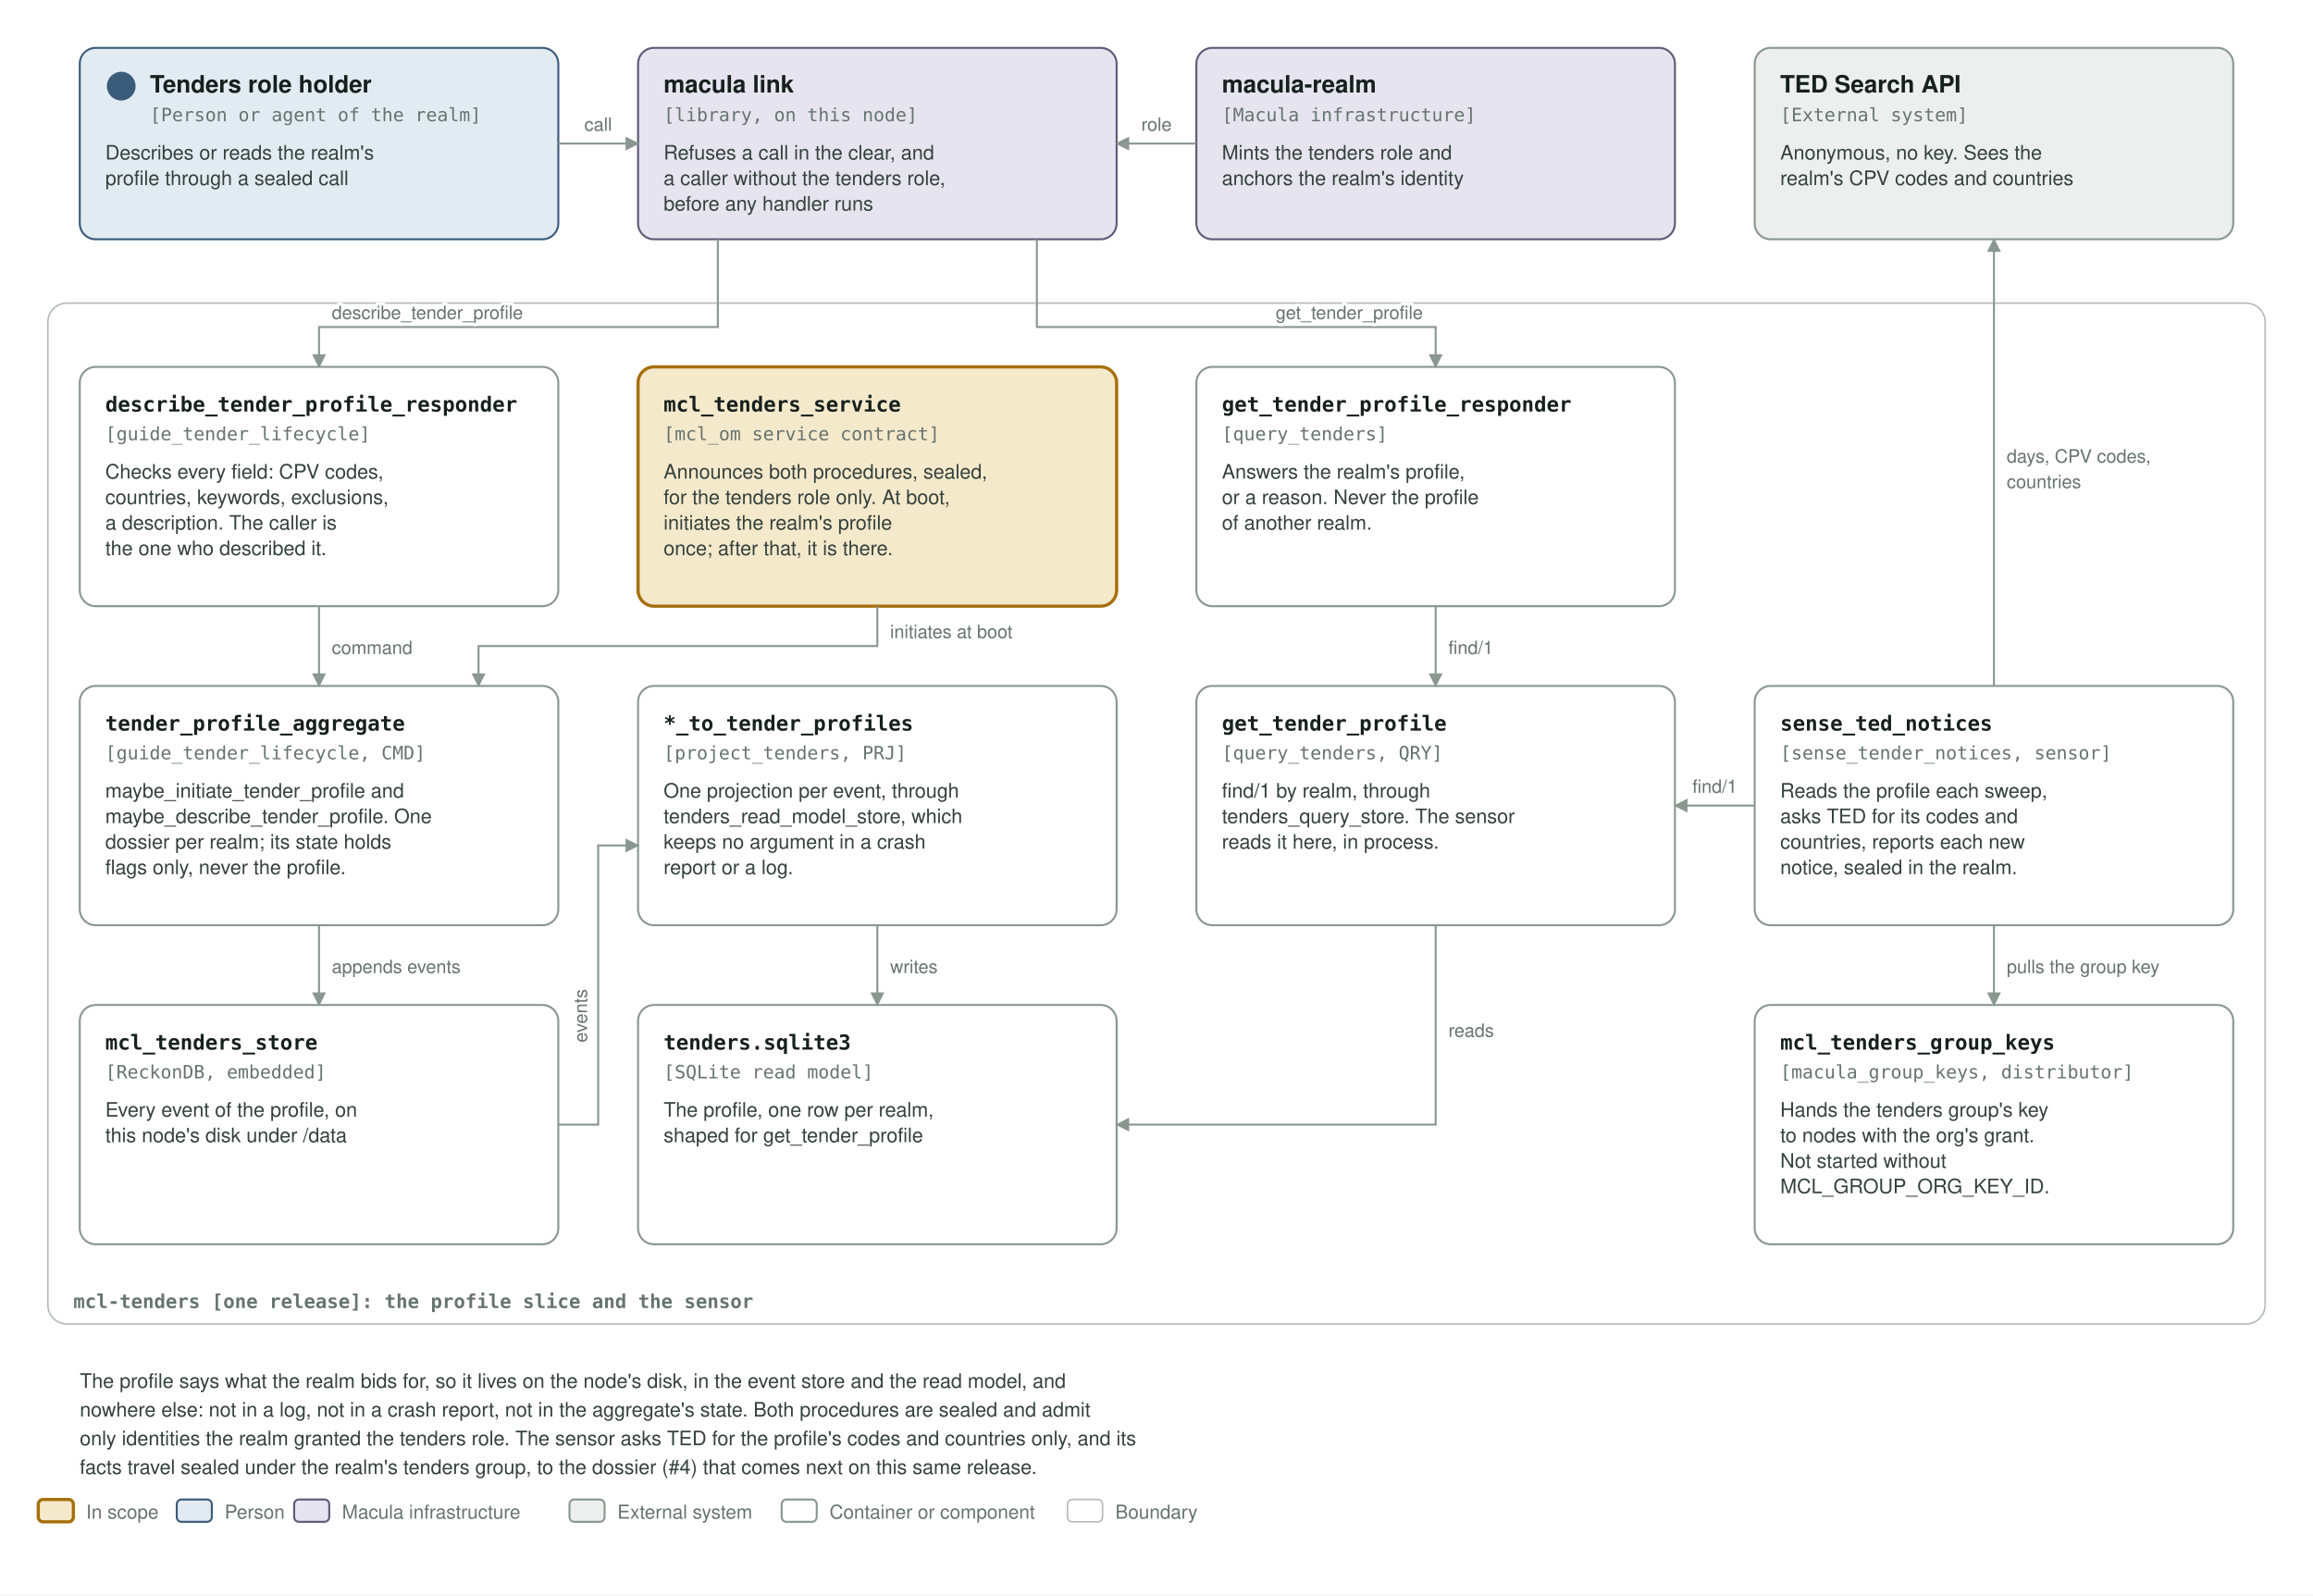
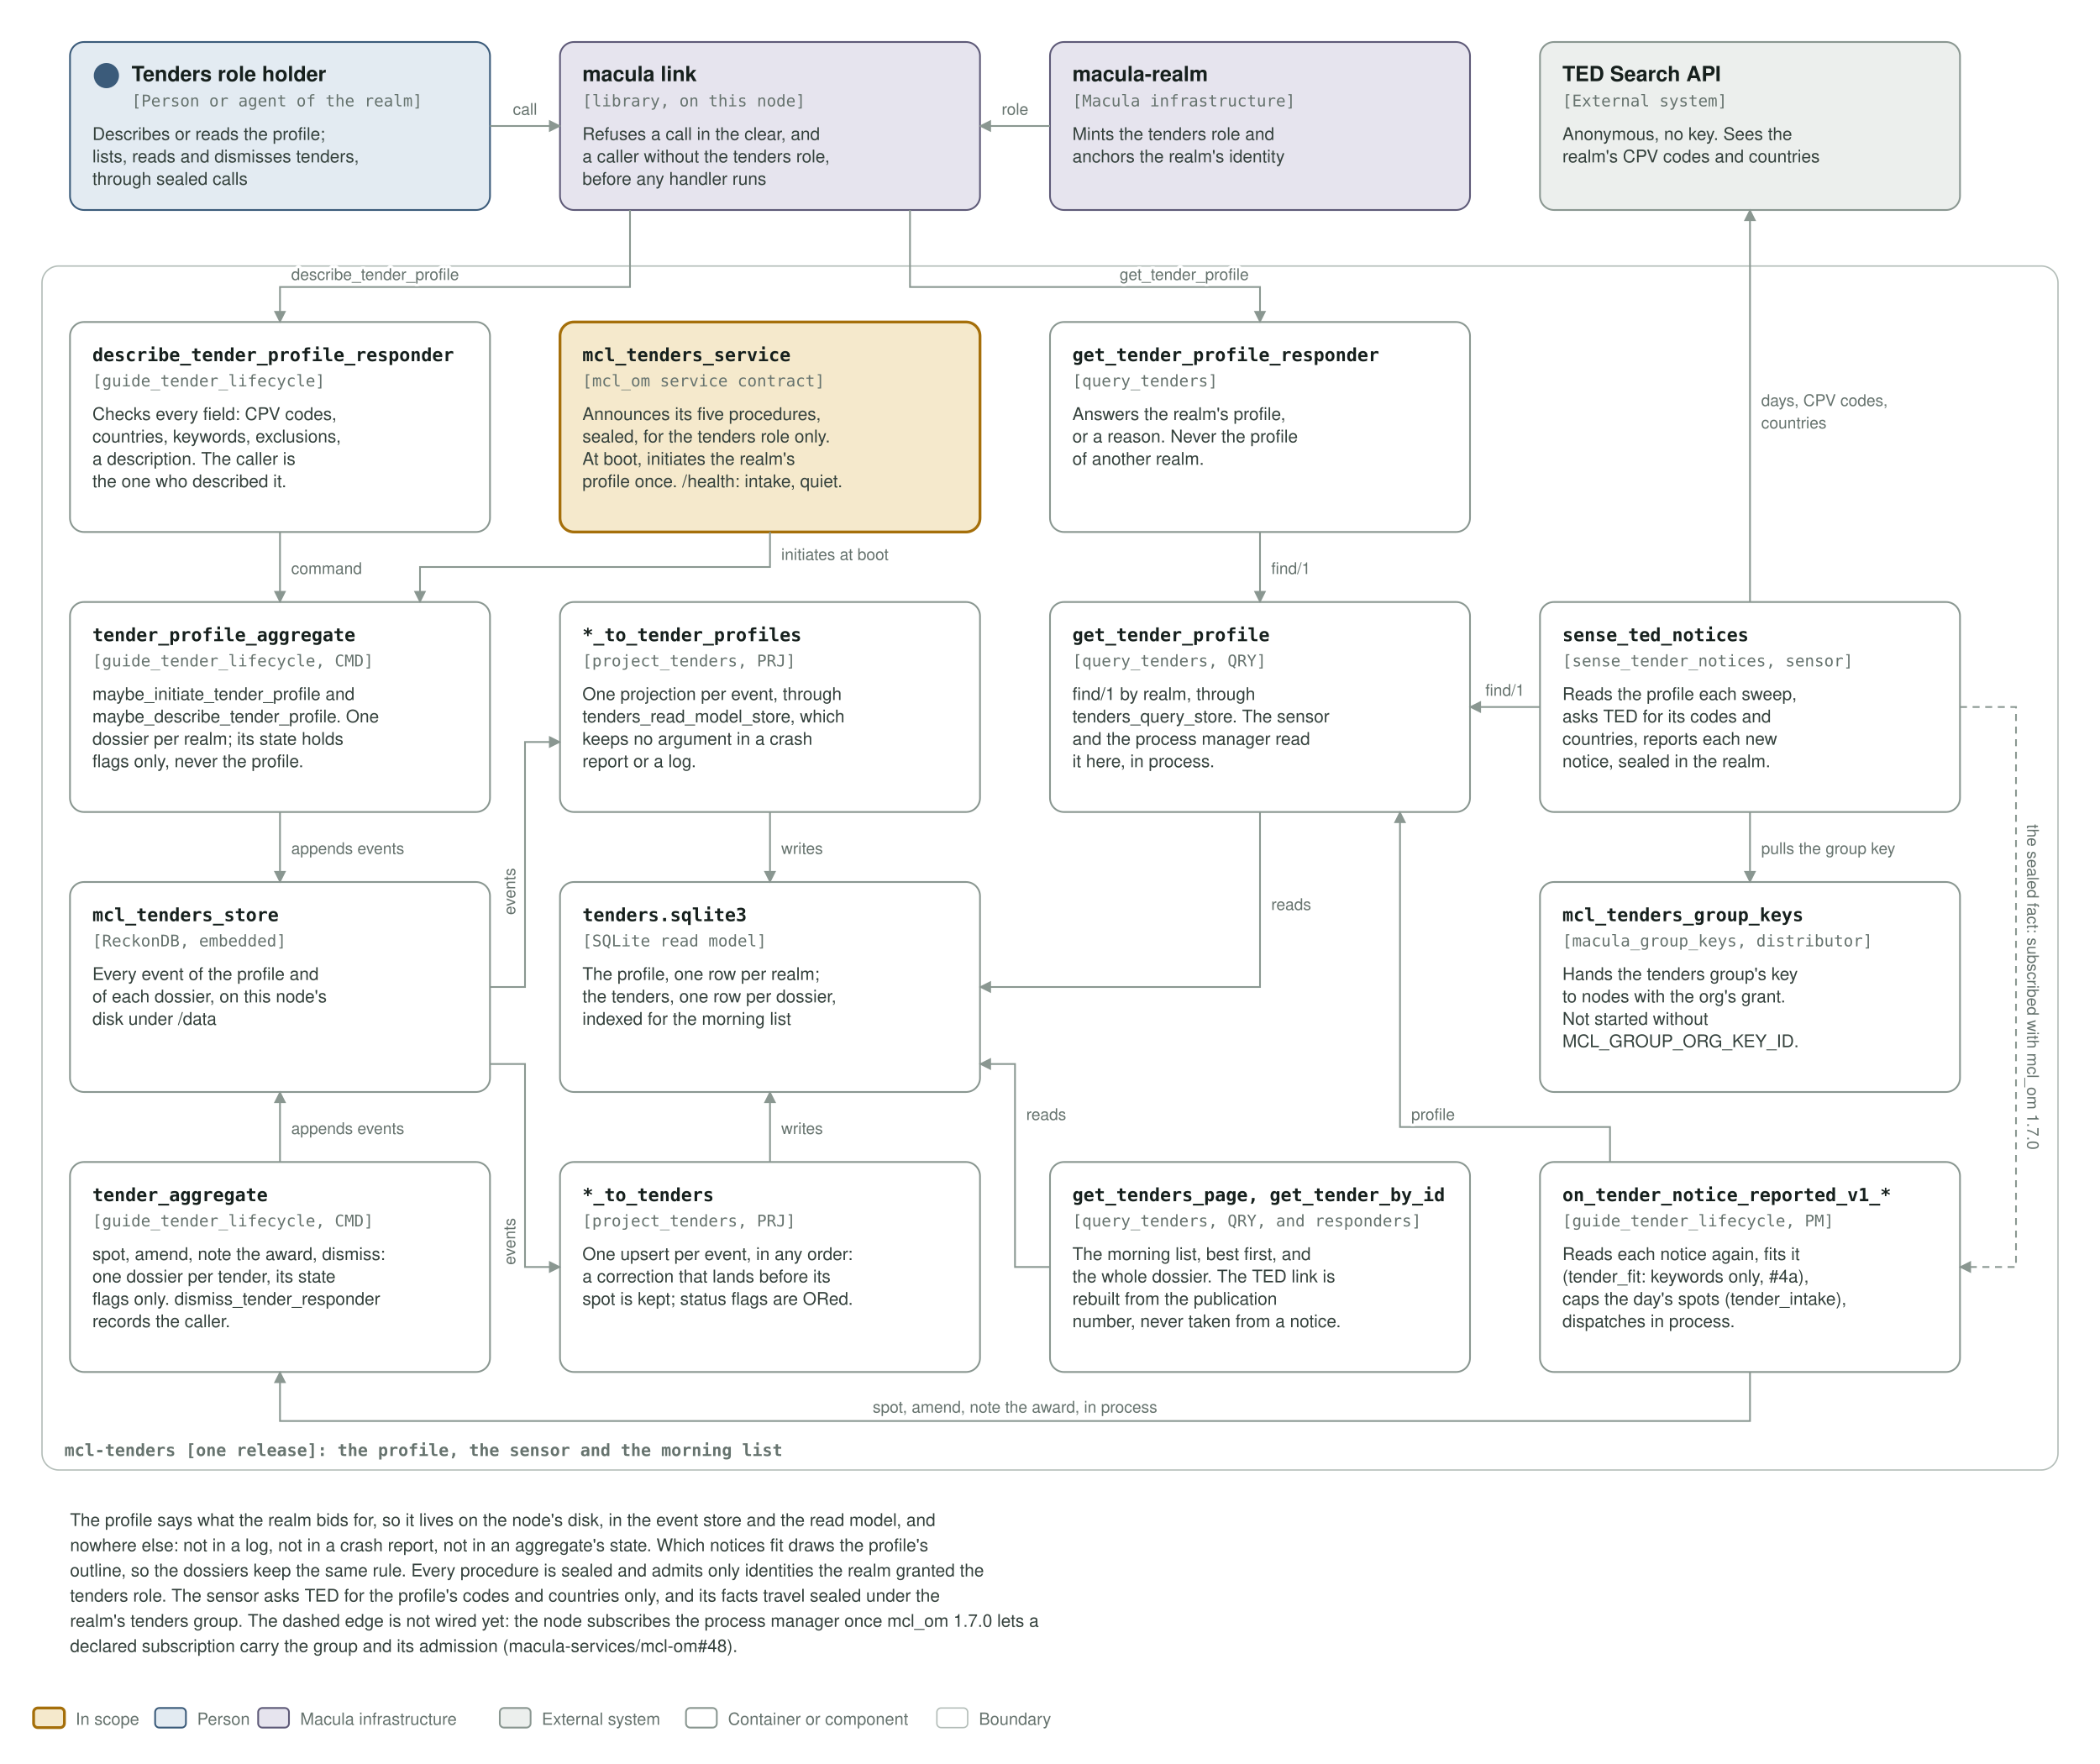
- <svg xmlns="http://www.w3.org/2000/svg" viewBox="0 0 1450 1000" role="img" aria-label="mcl-tenders components: the profile slice and the sensor">
+ <svg xmlns="http://www.w3.org/2000/svg" viewBox="0 0 1500 1260" role="img" aria-label="mcl-tenders components: the profile, the sensor and the morning list">
  <style>
.t-name { font-family: "Atkinson Hyperlegible", "Segoe UI", system-ui, -apple-system, Helvetica, Arial, sans-serif; font-size: 15px; font-weight: 700; }
.t-desc { font-family: "Atkinson Hyperlegible", "Segoe UI", system-ui, -apple-system, Helvetica, Arial, sans-serif; font-size: 12.5px; }
.t-rel { font-family: "Atkinson Hyperlegible", "Segoe UI", system-ui, -apple-system, Helvetica, Arial, sans-serif; font-size: 11.5px; paint-order: stroke; stroke-width: 4px; stroke-linejoin: round; }
.t-code { font-family: "JetBrains Mono", ui-monospace, Menlo, Consolas, monospace; font-size: 13px; font-weight: 600; }
.t-type { font-family: "JetBrains Mono", ui-monospace, Menlo, Consolas, monospace; font-size: 11.5px; }
.t-bound { font-family: "JetBrains Mono", ui-monospace, Menlo, Consolas, monospace; font-size: 12px; font-weight: 600; }
.t-leg { font-family: "Atkinson Hyperlegible", "Segoe UI", system-ui, -apple-system, Helvetica, Arial, sans-serif; font-size: 12px; }
.edge { fill: none; stroke-width: 1.25; }
.edge-later { fill: none; stroke-width: 1.25; stroke-dasharray: 5 4; }
.bg { fill: #FFFFFF; }
.b-sys { fill: #F5E9CC; stroke: #A56F0A; stroke-width: 2; }
.b-per { fill: #E3EBF2; stroke: #3B5B7A; stroke-width: 1.25; }
.b-mac { fill: #E6E4EE; stroke: #5E5A78; stroke-width: 1.25; }
.b-ext { fill: #ECEFED; stroke: #8A9791; stroke-width: 1.25; }
.b-cmp { fill: #FFFFFF; stroke: #8A9791; stroke-width: 1.25; }
.b-later { fill: none; stroke: #8A9791; stroke-width: 1.25; stroke-dasharray: 5 4; }
.bound { fill: none; stroke: #B3BDB8; stroke-width: 1; }
.head { fill: #3B5B7A; }
.t-name, .t-code { fill: #16201D; }
.t-type, .t-bound, .t-leg { fill: #66736E; }
.t-desc { fill: #34413C; }
.t-rel { fill: #66736E; stroke: #FFFFFF; }
.edge, .edge-later { stroke: #8A9791; }
.arrowhead { fill: #8A9791; }
@media (prefers-color-scheme: dark) {
.bg { fill: #171F1C; }
.b-sys { fill: #3A2E13; stroke: #E3AA3C; }
.b-per { fill: #1D2A36; stroke: #8EB4D8; }
.b-mac { fill: #26243A; stroke: #A9A4C8; }
.b-ext { fill: #1C2421; stroke: #7D8B85; }
.b-cmp { fill: #171F1C; stroke: #7D8B85; }
.b-later { stroke: #7D8B85; }
.bound { stroke: #4A5752; }
.head { fill: #8EB4D8; }
.t-name, .t-code { fill: #E6ECE9; }
.t-type, .t-bound, .t-leg { fill: #93A09A; }
.t-desc { fill: #C3CDC8; }
.t-rel { fill: #93A09A; stroke: #171F1C; }
.edge, .edge-later { stroke: #7D8B85; }
.arrowhead { fill: #7D8B85; }
}
</style>
  <defs>
    <marker id="a" viewBox="0 0 10 10" refX="9" refY="5" markerWidth="7" markerHeight="7" orient="auto-start-reverse">
      <path class="arrowhead" d="M0 0L10 5L0 10z" />
    </marker>
  </defs>
-   <rect class="bg" x="0" y="0" width="1450" height="1000" />
+   <rect class="bg" x="0" y="0" width="1500" height="1260" />
  <rect class="b-per" x="50" y="30" width="300" height="120" rx="10" />
  <circle class="head" cx="76" cy="54" r="9" />
  <text class="t-name" x="94" y="58">Tenders role holder</text>
  <text class="t-type" x="94" y="76">[Person or agent of the realm]</text>
-   <text class="t-desc" x="66" y="100">Describes or reads the realm's</text>
-   <text class="t-desc" x="66" y="116">profile through a sealed call</text>
+   <text class="t-desc" x="66" y="100">Describes or reads the profile;</text>
+   <text class="t-desc" x="66" y="116">lists, reads and dismisses tenders,</text>
+   <text class="t-desc" x="66" y="132">through sealed calls</text>
  <rect class="b-mac" x="400" y="30" width="300" height="120" rx="10" />
  <text class="t-name" x="416" y="58">macula link</text>
  <text class="t-type" x="416" y="76">[library, on this node]</text>
  <text class="t-desc" x="416" y="100">Refuses a call in the clear, and</text>
  <text class="t-desc" x="416" y="116">a caller without the tenders role,</text>
  <text class="t-desc" x="416" y="132">before any handler runs</text>
  <rect class="b-mac" x="750" y="30" width="300" height="120" rx="10" />
  <text class="t-name" x="766" y="58">macula-realm</text>
  <text class="t-type" x="766" y="76">[Macula infrastructure]</text>
  <text class="t-desc" x="766" y="100">Mints the tenders role and</text>
  <text class="t-desc" x="766" y="116">anchors the realm's identity</text>
-   <rect class="bound" x="30" y="190" width="1390" height="640" rx="12" />
-   <text class="t-bound" x="46" y="820">mcl-tenders [one release]: the profile slice and the sensor</text>
+   <rect class="bound" x="30" y="190" width="1440" height="860" rx="12" />
+   <text class="t-bound" x="46" y="1040">mcl-tenders [one release]: the profile, the sensor and the morning list</text>
  <rect class="b-cmp" x="50" y="230" width="300" height="150" rx="10" />
  <text class="t-code" x="66" y="258">describe_tender_profile_responder</text>
  <text class="t-type" x="66" y="276">[guide_tender_lifecycle]</text>
  <text class="t-desc" x="66" y="300">Checks every field: CPV codes,</text>
  <text class="t-desc" x="66" y="316">countries, keywords, exclusions,</text>
  <text class="t-desc" x="66" y="332">a description. The caller is</text>
  <text class="t-desc" x="66" y="348">the one who described it.</text>
  <rect class="b-sys" x="400" y="230" width="300" height="150" rx="10" />
  <text class="t-code" x="416" y="258">mcl_tenders_service</text>
  <text class="t-type" x="416" y="276">[mcl_om service contract]</text>
-   <text class="t-desc" x="416" y="300">Announces both procedures, sealed,</text>
-   <text class="t-desc" x="416" y="316">for the tenders role only. At boot,</text>
-   <text class="t-desc" x="416" y="332">initiates the realm's profile</text>
-   <text class="t-desc" x="416" y="348">once; after that, it is there.</text>
+   <text class="t-desc" x="416" y="300">Announces its five procedures,</text>
+   <text class="t-desc" x="416" y="316">sealed, for the tenders role only.</text>
+   <text class="t-desc" x="416" y="332">At boot, initiates the realm's</text>
+   <text class="t-desc" x="416" y="348">profile once. /health: intake, quiet.</text>
  <rect class="b-cmp" x="750" y="230" width="300" height="150" rx="10" />
  <text class="t-code" x="766" y="258">get_tender_profile_responder</text>
  <text class="t-type" x="766" y="276">[query_tenders]</text>
  <text class="t-desc" x="766" y="300">Answers the realm's profile,</text>
  <text class="t-desc" x="766" y="316">or a reason. Never the profile</text>
  <text class="t-desc" x="766" y="332">of another realm.</text>
  <rect class="b-cmp" x="50" y="430" width="300" height="150" rx="10" />
  <text class="t-code" x="66" y="458">tender_profile_aggregate</text>
  <text class="t-type" x="66" y="476">[guide_tender_lifecycle, CMD]</text>
  <text class="t-desc" x="66" y="500">maybe_initiate_tender_profile and</text>
  <text class="t-desc" x="66" y="516">maybe_describe_tender_profile. One</text>
  <text class="t-desc" x="66" y="532">dossier per realm; its state holds</text>
  <text class="t-desc" x="66" y="548">flags only, never the profile.</text>
  <rect class="b-cmp" x="400" y="430" width="300" height="150" rx="10" />
  <text class="t-code" x="416" y="458">*_to_tender_profiles</text>
  <text class="t-type" x="416" y="476">[project_tenders, PRJ]</text>
  <text class="t-desc" x="416" y="500">One projection per event, through</text>
  <text class="t-desc" x="416" y="516">tenders_read_model_store, which</text>
  <text class="t-desc" x="416" y="532">keeps no argument in a crash</text>
  <text class="t-desc" x="416" y="548">report or a log.</text>
  <rect class="b-cmp" x="750" y="430" width="300" height="150" rx="10" />
  <text class="t-code" x="766" y="458">get_tender_profile</text>
  <text class="t-type" x="766" y="476">[query_tenders, QRY]</text>
  <text class="t-desc" x="766" y="500">find/1 by realm, through</text>
  <text class="t-desc" x="766" y="516">tenders_query_store. The sensor</text>
-   <text class="t-desc" x="766" y="532">reads it here, in process.</text>
+   <text class="t-desc" x="766" y="532">and the process manager read</text>
+   <text class="t-desc" x="766" y="548">it here, in process.</text>
  <rect class="b-cmp" x="50" y="630" width="300" height="150" rx="10" />
  <text class="t-code" x="66" y="658">mcl_tenders_store</text>
  <text class="t-type" x="66" y="676">[ReckonDB, embedded]</text>
-   <text class="t-desc" x="66" y="700">Every event of the profile, on</text>
-   <text class="t-desc" x="66" y="716">this node's disk under /data</text>
+   <text class="t-desc" x="66" y="700">Every event of the profile and</text>
+   <text class="t-desc" x="66" y="716">of each dossier, on this node's</text>
+   <text class="t-desc" x="66" y="732">disk under /data</text>
  <rect class="b-cmp" x="400" y="630" width="300" height="150" rx="10" />
  <text class="t-code" x="416" y="658">tenders.sqlite3</text>
  <text class="t-type" x="416" y="676">[SQLite read model]</text>
-   <text class="t-desc" x="416" y="700">The profile, one row per realm,</text>
-   <text class="t-desc" x="416" y="716">shaped for get_tender_profile</text>
+   <text class="t-desc" x="416" y="700">The profile, one row per realm;</text>
+   <text class="t-desc" x="416" y="716">the tenders, one row per dossier,</text>
+   <text class="t-desc" x="416" y="732">indexed for the morning list</text>
  <rect class="b-ext" x="1100" y="30" width="300" height="120" rx="10" />
  <text class="t-name" x="1116" y="58">TED Search API</text>
  <text class="t-type" x="1116" y="76">[External system]</text>
  <text class="t-desc" x="1116" y="100">Anonymous, no key. Sees the</text>
  <text class="t-desc" x="1116" y="116">realm's CPV codes and countries</text>
  <rect class="b-cmp" x="1100" y="430" width="300" height="150" rx="10" />
  <text class="t-code" x="1116" y="458">sense_ted_notices</text>
  <text class="t-type" x="1116" y="476">[sense_tender_notices, sensor]</text>
  <text class="t-desc" x="1116" y="500">Reads the profile each sweep,</text>
  <text class="t-desc" x="1116" y="516">asks TED for its codes and</text>
  <text class="t-desc" x="1116" y="532">countries, reports each new</text>
  <text class="t-desc" x="1116" y="548">notice, sealed in the realm.</text>
  <rect class="b-cmp" x="1100" y="630" width="300" height="150" rx="10" />
  <text class="t-code" x="1116" y="658">mcl_tenders_group_keys</text>
  <text class="t-type" x="1116" y="676">[macula_group_keys, distributor]</text>
  <text class="t-desc" x="1116" y="700">Hands the tenders group's key</text>
  <text class="t-desc" x="1116" y="716">to nodes with the org's grant.</text>
  <text class="t-desc" x="1116" y="732">Not started without</text>
  <text class="t-desc" x="1116" y="748">MCL_GROUP_ORG_KEY_ID.</text>
+   <rect class="b-cmp" x="50" y="830" width="300" height="150" rx="10" />
+   <text class="t-code" x="66" y="858">tender_aggregate</text>
+   <text class="t-type" x="66" y="876">[guide_tender_lifecycle, CMD]</text>
+   <text class="t-desc" x="66" y="900">spot, amend, note the award, dismiss:</text>
+   <text class="t-desc" x="66" y="916">one dossier per tender, its state</text>
+   <text class="t-desc" x="66" y="932">flags only. dismiss_tender_responder</text>
+   <text class="t-desc" x="66" y="948">records the caller.</text>
+   <rect class="b-cmp" x="400" y="830" width="300" height="150" rx="10" />
+   <text class="t-code" x="416" y="858">*_to_tenders</text>
+   <text class="t-type" x="416" y="876">[project_tenders, PRJ]</text>
+   <text class="t-desc" x="416" y="900">One upsert per event, in any order:</text>
+   <text class="t-desc" x="416" y="916">a correction that lands before its</text>
+   <text class="t-desc" x="416" y="932">spot is kept; status flags are ORed.</text>
+   <rect class="b-cmp" x="750" y="830" width="300" height="150" rx="10" />
+   <text class="t-code" x="766" y="858">get_tenders_page, get_tender_by_id</text>
+   <text class="t-type" x="766" y="876">[query_tenders, QRY, and responders]</text>
+   <text class="t-desc" x="766" y="900">The morning list, best first, and</text>
+   <text class="t-desc" x="766" y="916">the whole dossier. The TED link is</text>
+   <text class="t-desc" x="766" y="932">rebuilt from the publication</text>
+   <text class="t-desc" x="766" y="948">number, never taken from a notice.</text>
+   <rect class="b-cmp" x="1100" y="830" width="300" height="150" rx="10" />
+   <text class="t-code" x="1116" y="858">on_tender_notice_reported_v1_*</text>
+   <text class="t-type" x="1116" y="876">[guide_tender_lifecycle, PM]</text>
+   <text class="t-desc" x="1116" y="900">Reads each notice again, fits it</text>
+   <text class="t-desc" x="1116" y="916">(tender_fit: keywords only, #4a),</text>
+   <text class="t-desc" x="1116" y="932">caps the day's spots (tender_intake),</text>
+   <text class="t-desc" x="1116" y="948">dispatches in process.</text>
  <path class="edge" d="M350 90H400" marker-end="url(#a)" />
  <text class="t-rel" x="375" y="82" text-anchor="middle">call</text>
  <path class="edge" d="M1100 505H1050" marker-end="url(#a)" />
  <text class="t-rel" x="1075" y="497" text-anchor="middle">find/1</text>
  <path class="edge" d="M1250 430V150" marker-end="url(#a)" />
  <text class="t-rel" x="1258" y="290">days, CPV codes,</text>
  <text class="t-rel" x="1258" y="306">countries</text>
  <path class="edge" d="M1250 580V630" marker-end="url(#a)" />
  <text class="t-rel" x="1258" y="610">pulls the group key</text>
  <path class="edge" d="M750 90H700" marker-end="url(#a)" />
  <text class="t-rel" x="725" y="82" text-anchor="middle">role</text>
  <path class="edge" d="M450 150V205H200V230" marker-end="url(#a)" />
  <text class="t-rel" x="208" y="200">describe_tender_profile</text>
  <path class="edge" d="M650 150V205H900V230" marker-end="url(#a)" />
  <text class="t-rel" x="892" y="200" text-anchor="end">get_tender_profile</text>
  <path class="edge" d="M200 380V430" marker-end="url(#a)" />
  <text class="t-rel" x="208" y="410">command</text>
  <path class="edge" d="M550 380V405H300V430" marker-end="url(#a)" />
  <text class="t-rel" x="558" y="400">initiates at boot</text>
  <path class="edge" d="M900 380V430" marker-end="url(#a)" />
  <text class="t-rel" x="908" y="410">find/1</text>
  <path class="edge" d="M200 580V630" marker-end="url(#a)" />
  <text class="t-rel" x="208" y="610">appends events</text>
  <path class="edge" d="M350 705H375V530H400" marker-end="url(#a)" />
  <text class="t-rel" x="368" y="620" text-anchor="end" transform="rotate(-90 368 620)">events</text>
  <path class="edge" d="M550 580V630" marker-end="url(#a)" />
  <text class="t-rel" x="558" y="610">writes</text>
  <path class="edge" d="M900 580V705H700" marker-end="url(#a)" />
  <text class="t-rel" x="908" y="650">reads</text>
-   <text class="t-desc" x="50" y="870">The profile says what the realm bids for, so it lives on the node's disk, in the event store and the read model, and</text>
-   <text class="t-desc" x="50" y="888">nowhere else: not in a log, not in a crash report, not in the aggregate's state. Both procedures are sealed and admit</text>
-   <text class="t-desc" x="50" y="906">only identities the realm granted the tenders role. The sensor asks TED for the profile's codes and countries only, and its</text>
-   <text class="t-desc" x="50" y="924">facts travel sealed under the realm's tenders group, to the dossier (#4) that comes next on this same release.</text>
-   <rect class="b-sys" x="24" y="940" width="22" height="14" rx="3" />
-   <text class="t-leg" x="54" y="952">In scope</text>
-   <rect class="b-per" x="110.8" y="940" width="22" height="14" rx="3" />
-   <text class="t-leg" x="140.8" y="952">Person</text>
-   <rect class="b-mac" x="184.4" y="940" width="22" height="14" rx="3" />
-   <text class="t-leg" x="214.4" y="952">Macula infrastructure</text>
-   <rect class="b-ext" x="357.0" y="940" width="22" height="14" rx="3" />
-   <text class="t-leg" x="387.0" y="952">External system</text>
-   <rect class="b-cmp" x="490.0" y="940" width="22" height="14" rx="3" />
-   <text class="t-leg" x="520.0" y="952">Container or component</text>
-   <rect class="bound" x="669.2" y="940" width="22" height="14" rx="3" />
-   <text class="t-leg" x="699.2" y="952">Boundary</text>
+   <path class="edge-later" d="M1400 505H1440V905H1400" marker-end="url(#a)" />
+   <text class="t-rel" x="1448" y="705" text-anchor="middle" transform="rotate(90 1448 705)">the sealed fact: subscribed with mcl_om 1.7.0</text>
+   <path class="edge" d="M1150 830V805H1000V580" marker-end="url(#a)" />
+   <text class="t-rel" x="1008" y="800">profile</text>
+   <path class="edge" d="M1250 980V1015H200V980" marker-end="url(#a)" />
+   <text class="t-rel" x="725" y="1009" text-anchor="middle">spot, amend, note the award, in process</text>
+   <path class="edge" d="M200 830V780" marker-end="url(#a)" />
+   <text class="t-rel" x="208" y="810">appends events</text>
+   <path class="edge" d="M350 760H375V905H400" marker-end="url(#a)" />
+   <text class="t-rel" x="368" y="870" text-anchor="end" transform="rotate(-90 368 870)">events</text>
+   <path class="edge" d="M550 830V780" marker-end="url(#a)" />
+   <text class="t-rel" x="558" y="810">writes</text>
+   <path class="edge" d="M750 905H725V760H700" marker-end="url(#a)" />
+   <text class="t-rel" x="733" y="800">reads</text>
+   <text class="t-desc" x="50" y="1090">The profile says what the realm bids for, so it lives on the node's disk, in the event store and the read model, and</text>
+   <text class="t-desc" x="50" y="1108">nowhere else: not in a log, not in a crash report, not in an aggregate's state. Which notices fit draws the profile's</text>
+   <text class="t-desc" x="50" y="1126">outline, so the dossiers keep the same rule. Every procedure is sealed and admits only identities the realm granted the</text>
+   <text class="t-desc" x="50" y="1144">tenders role. The sensor asks TED for the profile's codes and countries only, and its facts travel sealed under the</text>
+   <text class="t-desc" x="50" y="1162">realm's tenders group. The dashed edge is not wired yet: the node subscribes the process manager once mcl_om 1.7.0 lets a</text>
+   <text class="t-desc" x="50" y="1180">declared subscription carry the group and its admission (macula-services/mcl-om#48).</text>
+   <rect class="b-sys" x="24" y="1220" width="22" height="14" rx="3" />
+   <text class="t-leg" x="54" y="1232">In scope</text>
+   <rect class="b-per" x="110.8" y="1220" width="22" height="14" rx="3" />
+   <text class="t-leg" x="140.8" y="1232">Person</text>
+   <rect class="b-mac" x="184.4" y="1220" width="22" height="14" rx="3" />
+   <text class="t-leg" x="214.4" y="1232">Macula infrastructure</text>
+   <rect class="b-ext" x="357.0" y="1220" width="22" height="14" rx="3" />
+   <text class="t-leg" x="387.0" y="1232">External system</text>
+   <rect class="b-cmp" x="490.0" y="1220" width="22" height="14" rx="3" />
+   <text class="t-leg" x="520.0" y="1232">Container or component</text>
+   <rect class="bound" x="669.2" y="1220" width="22" height="14" rx="3" />
+   <text class="t-leg" x="699.2" y="1232">Boundary</text>
</svg>
